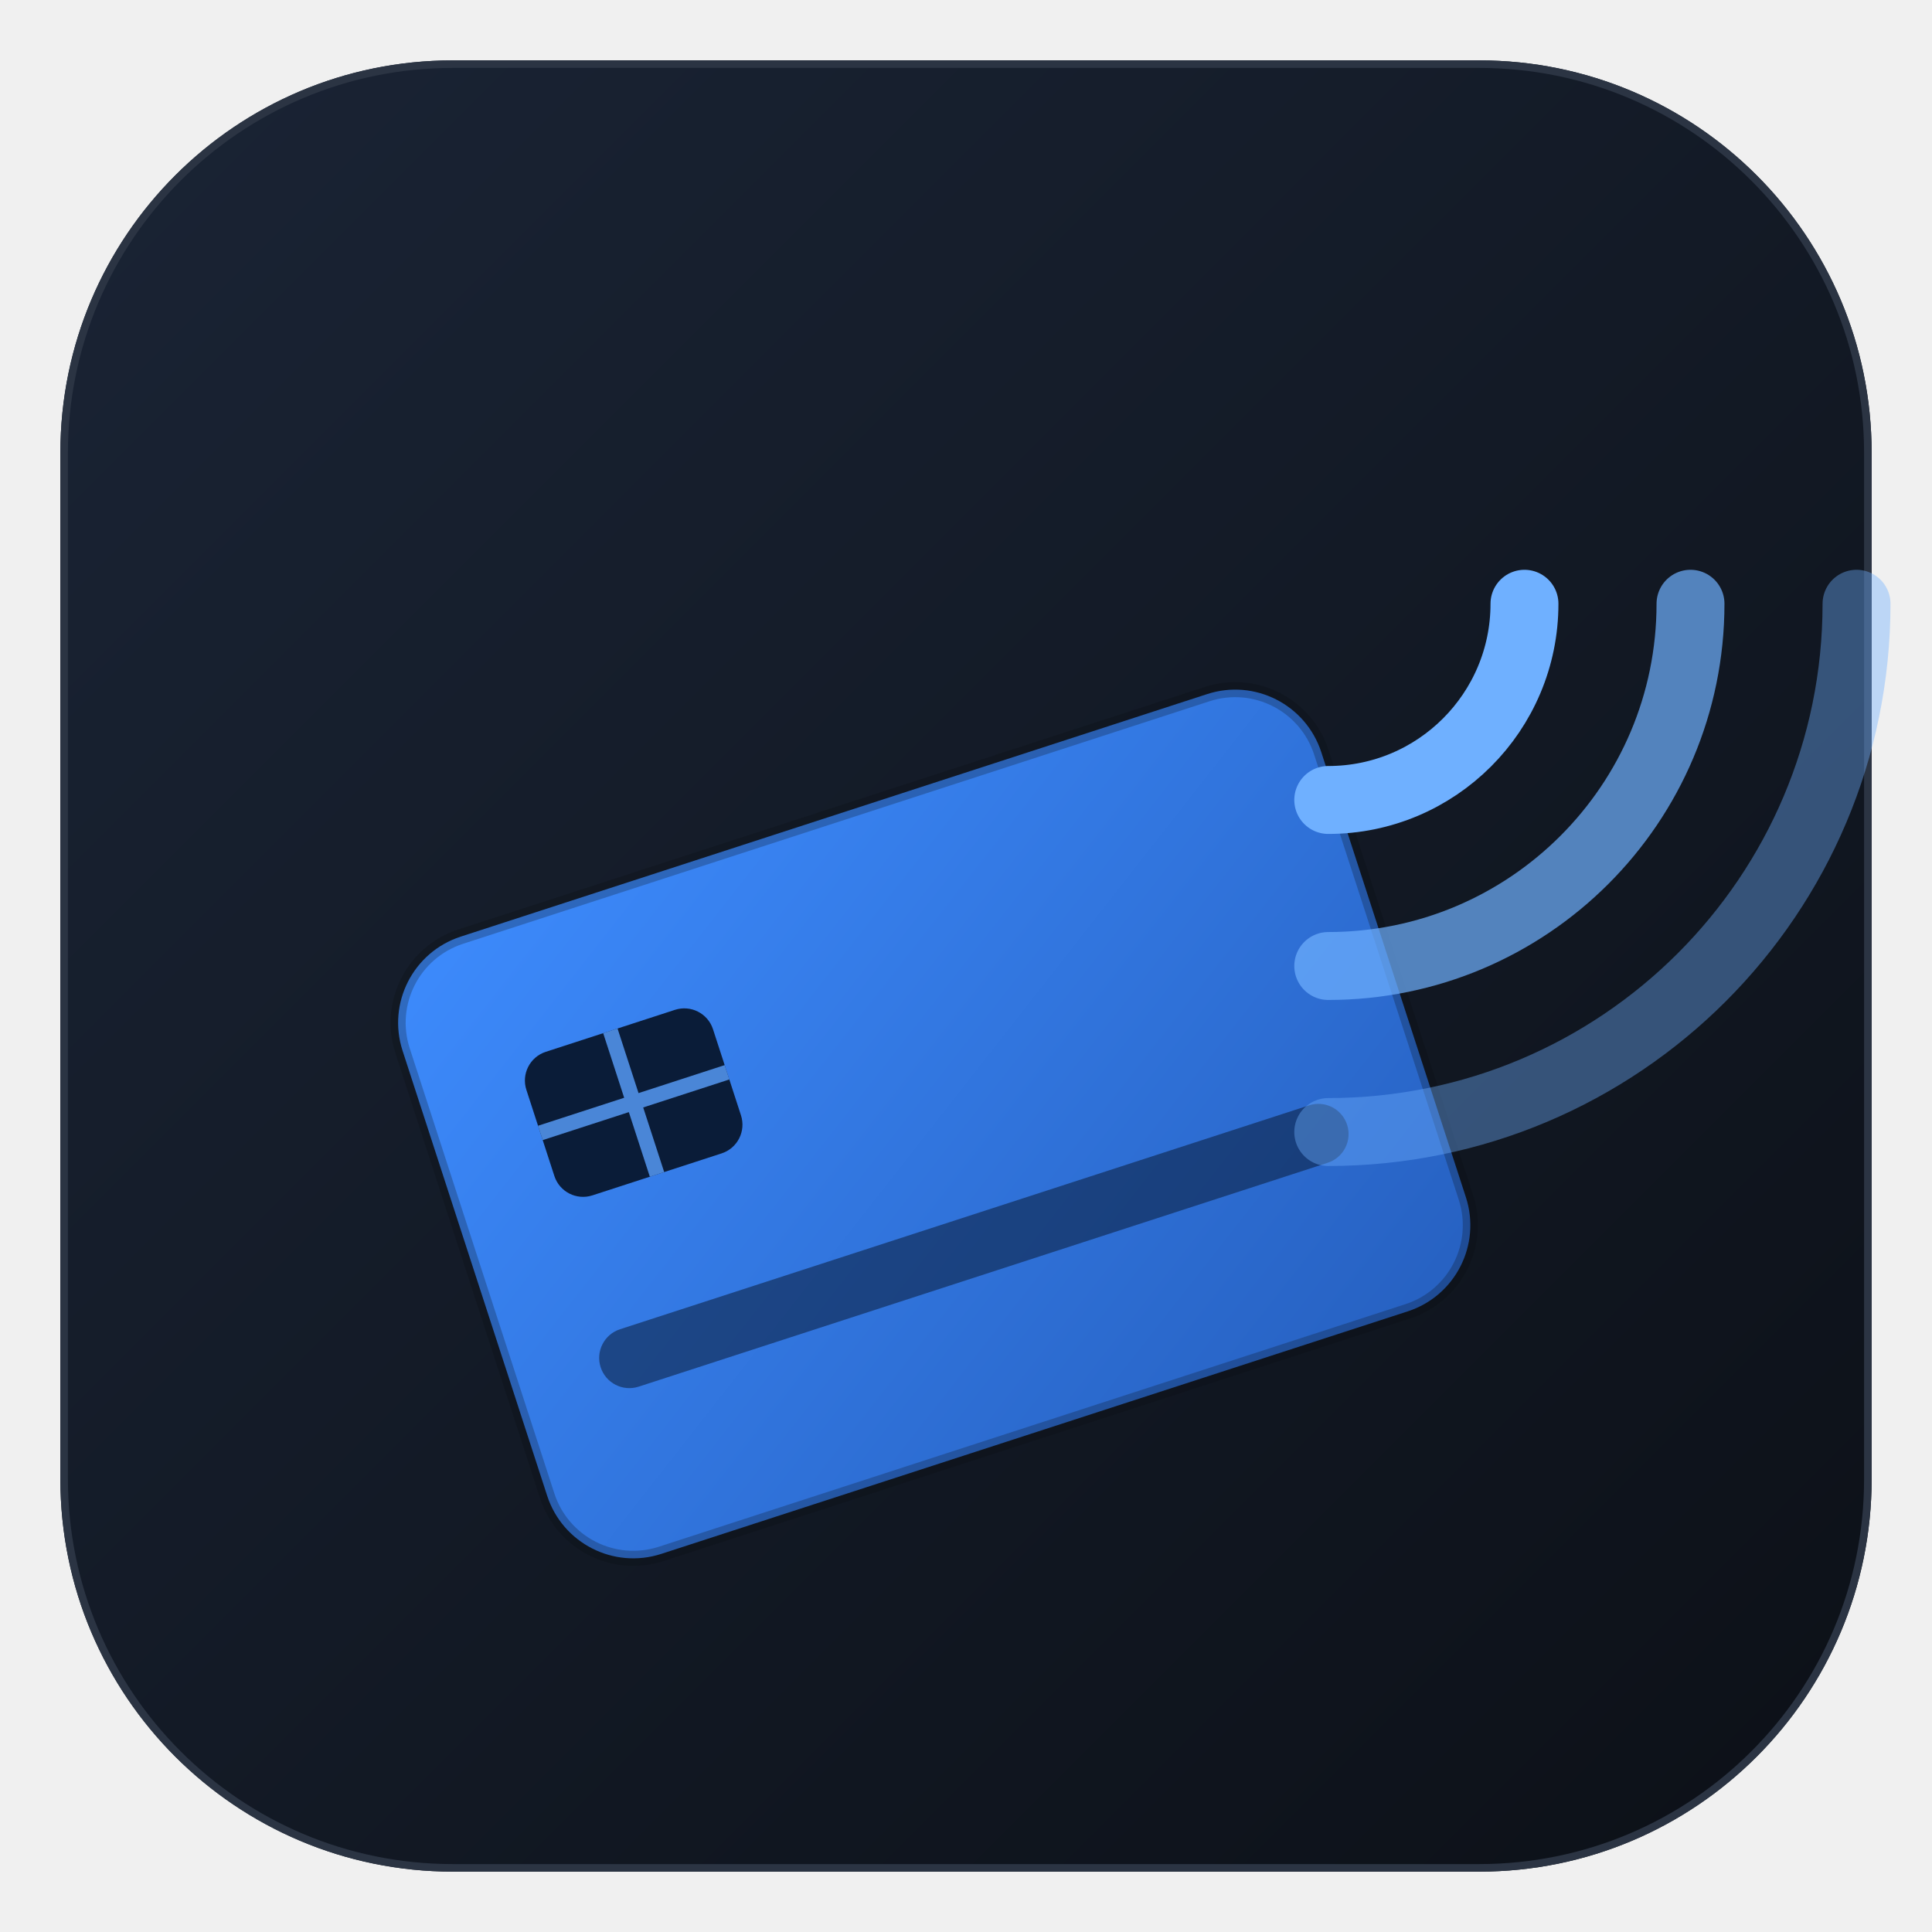
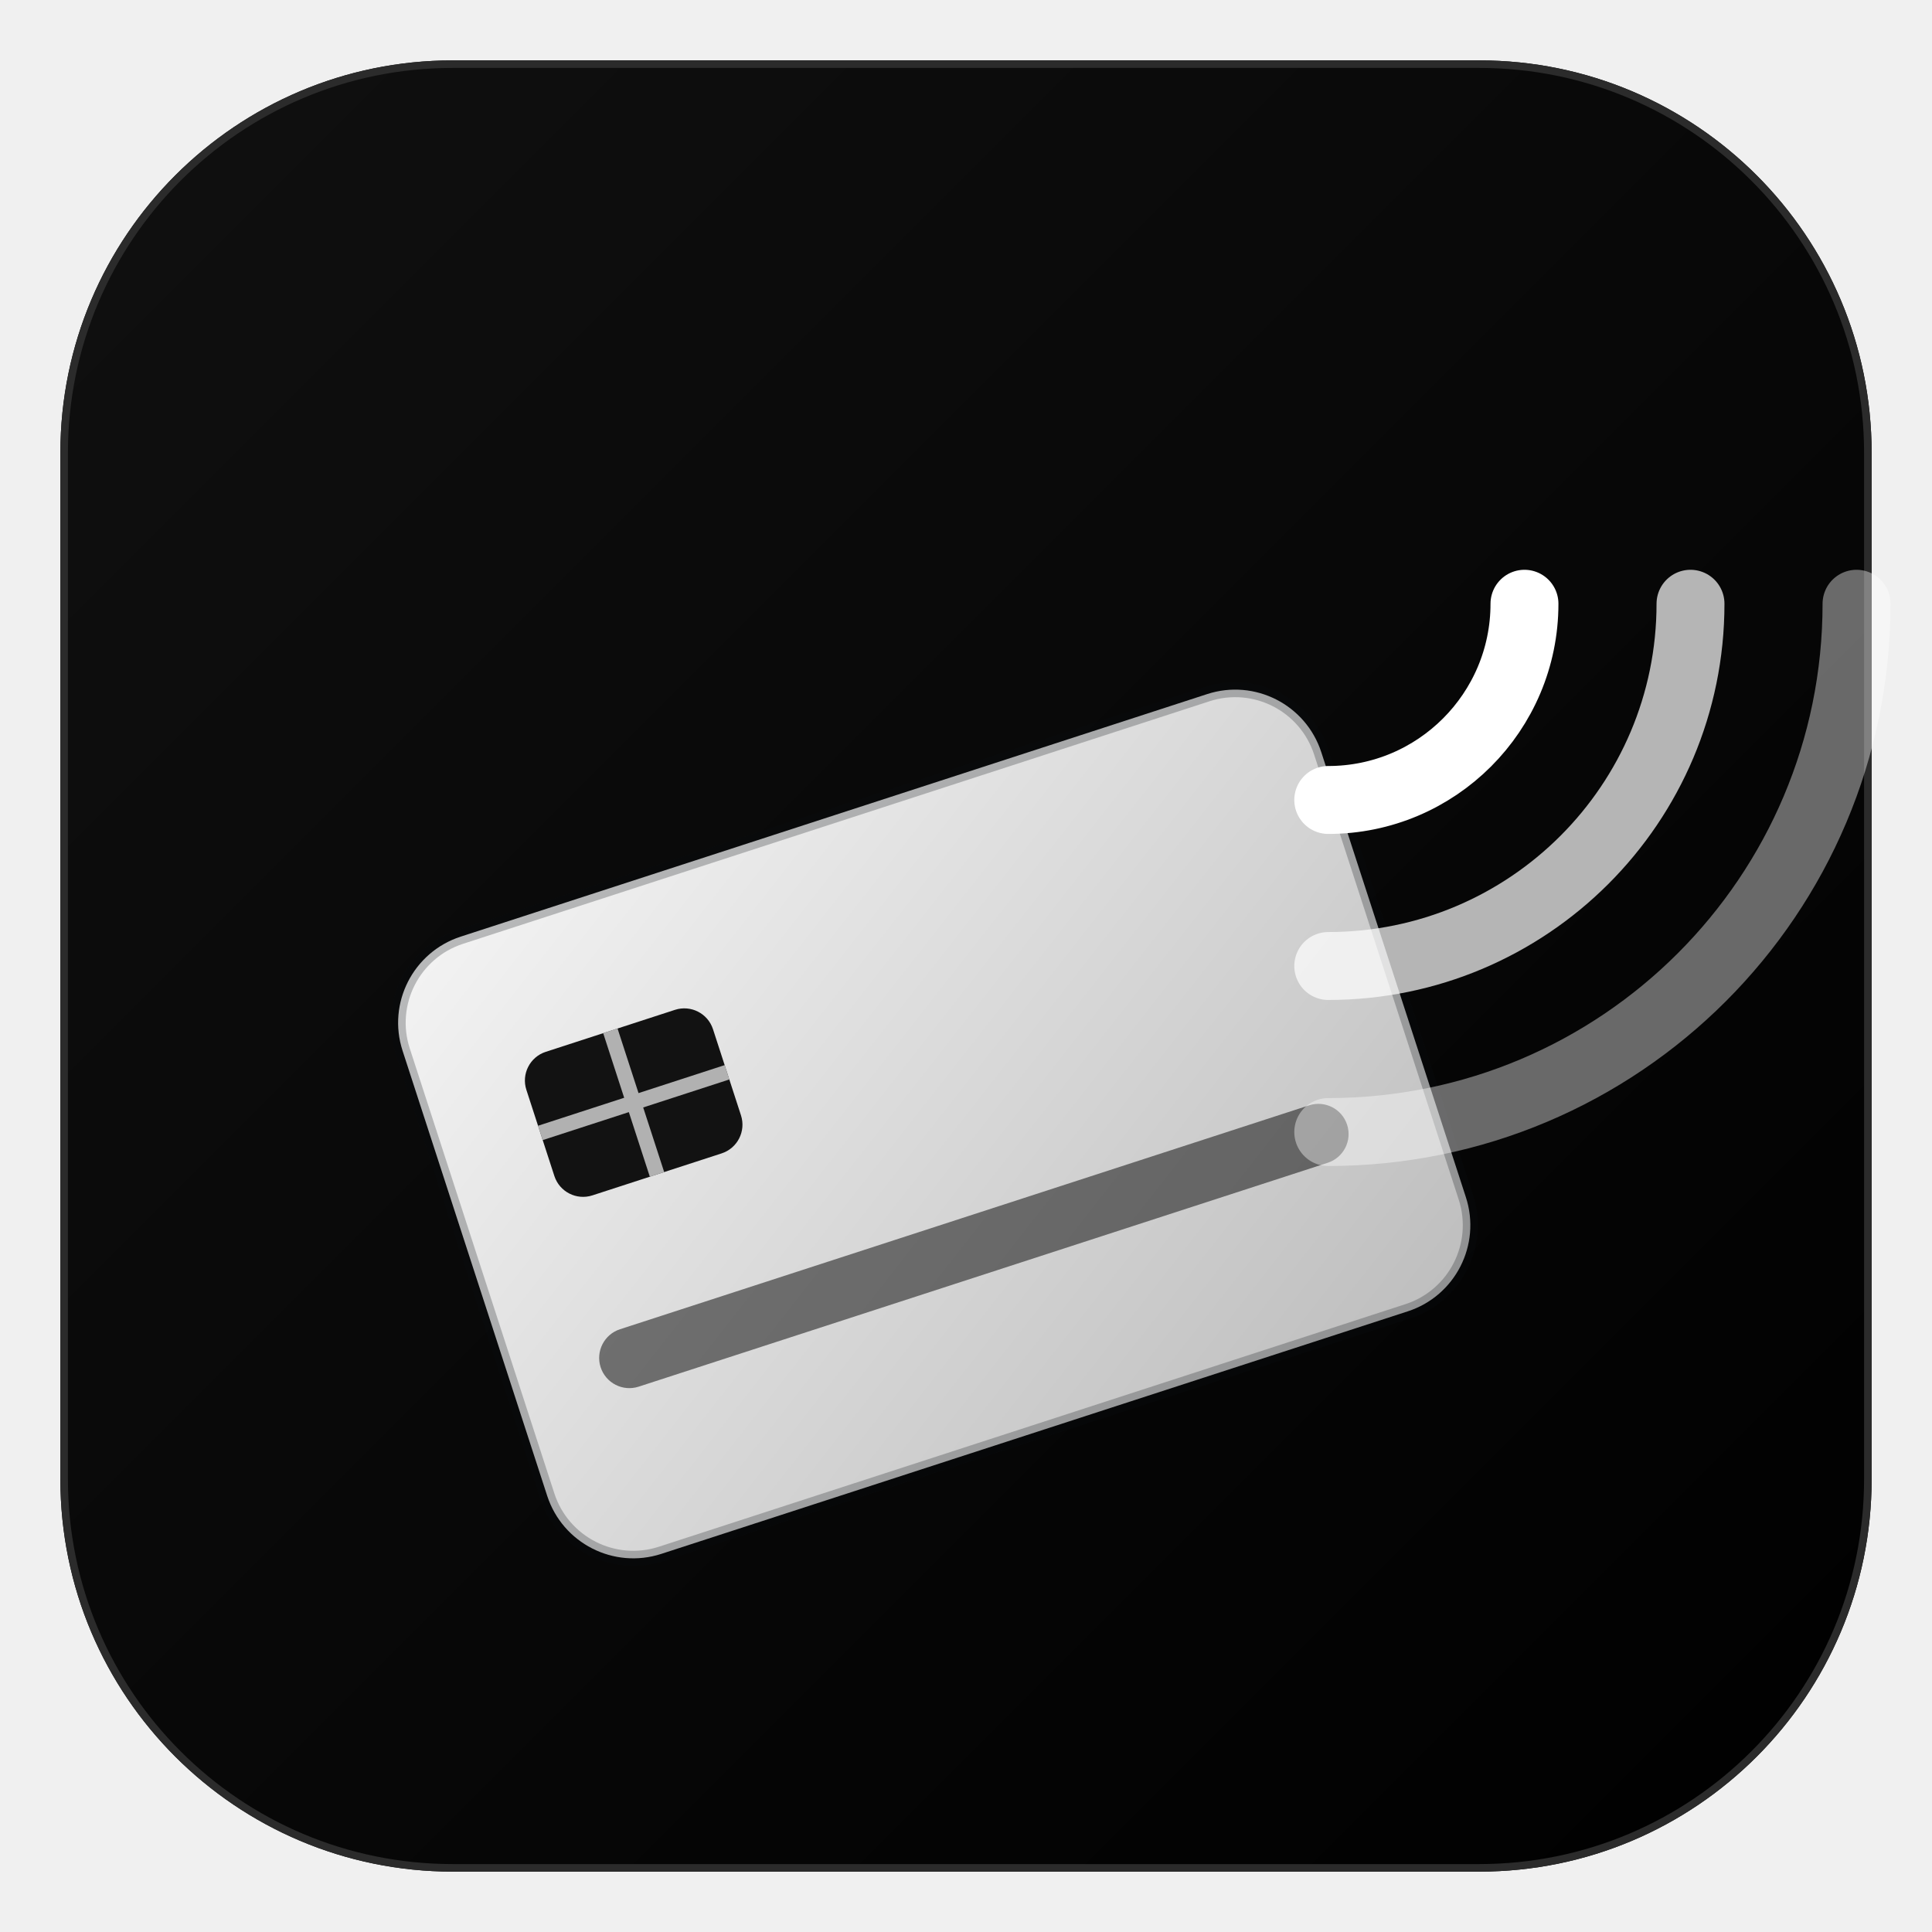
<svg xmlns="http://www.w3.org/2000/svg" width="256" height="256" viewBox="0 0 256 256">
  <defs>
    <linearGradient id="bg" x1="0" y1="0" x2="1" y2="1">
-       <stop offset="0" stop-color="#1a2435" />
-       <stop offset="1" stop-color="#0c1017" />
+       <stop offset="0" stop-color="#101010" />
+       <stop offset="1" stop-color="#000000" />
    </linearGradient>
    <linearGradient id="card" x1="0" y1="0" x2="1" y2="1">
-       <stop offset="0" stop-color="#3d8bfd" />
-       <stop offset="1" stop-color="#2660c0" />
+       <stop offset="0" stop-color="#f4f4f4" />
+       <stop offset="1" stop-color="#bdbdbd" />
    </linearGradient>
  </defs>
  <rect x="8" y="8" width="240" height="240" rx="52" fill="url(#bg)" />
-   <rect x="8.5" y="8.5" width="239" height="239" rx="51.5" fill="none" stroke="#2b3443" stroke-width="1" />
+   <rect x="8.5" y="8.5" width="239" height="239" rx="51.5" fill="none" stroke="#2b2b2b" stroke-width="1" />
  <g transform="rotate(-18 128 136)">
    <rect x="56" y="104" width="128" height="86" rx="12" fill="url(#card)" />
    <rect x="56" y="104" width="128" height="86" rx="12" fill="none" stroke="#0a0e13" stroke-opacity="0.25" stroke-width="2" />
-     <rect x="70" y="122" width="26" height="20" rx="4" fill="#0a1c38" />
-     <path d="M70 132 h26 M83 122 v20" stroke="#5aa0ff" stroke-width="2" opacity="0.8" />
-     <rect x="68" y="160" width="104" height="8" rx="4" fill="#0a1c38" opacity="0.55" />
+     <rect x="70" y="122" width="26" height="20" rx="4" fill="#121212" />
+     <path d="M70 132 h26 M83 122 v20" stroke="#d8d8d8" stroke-width="2" opacity="0.8" />
+     <rect x="68" y="160" width="104" height="8" rx="4" fill="#121212" opacity="0.55" />
  </g>
-   <g transform="translate(176 80)" fill="none" stroke="#6fb0ff" stroke-width="9" stroke-linecap="round">
+   <g transform="translate(176 80)" fill="none" stroke="#ffffff" stroke-width="9" stroke-linecap="round">
    <path d="M0 26 a26 26 0 0 0 26 -26" opacity="1" />
    <path d="M0 48 a48 48 0 0 0 48 -48" opacity="0.7" />
    <path d="M0 70 a70 70 0 0 0 70 -70" opacity="0.4" />
  </g>
</svg>
